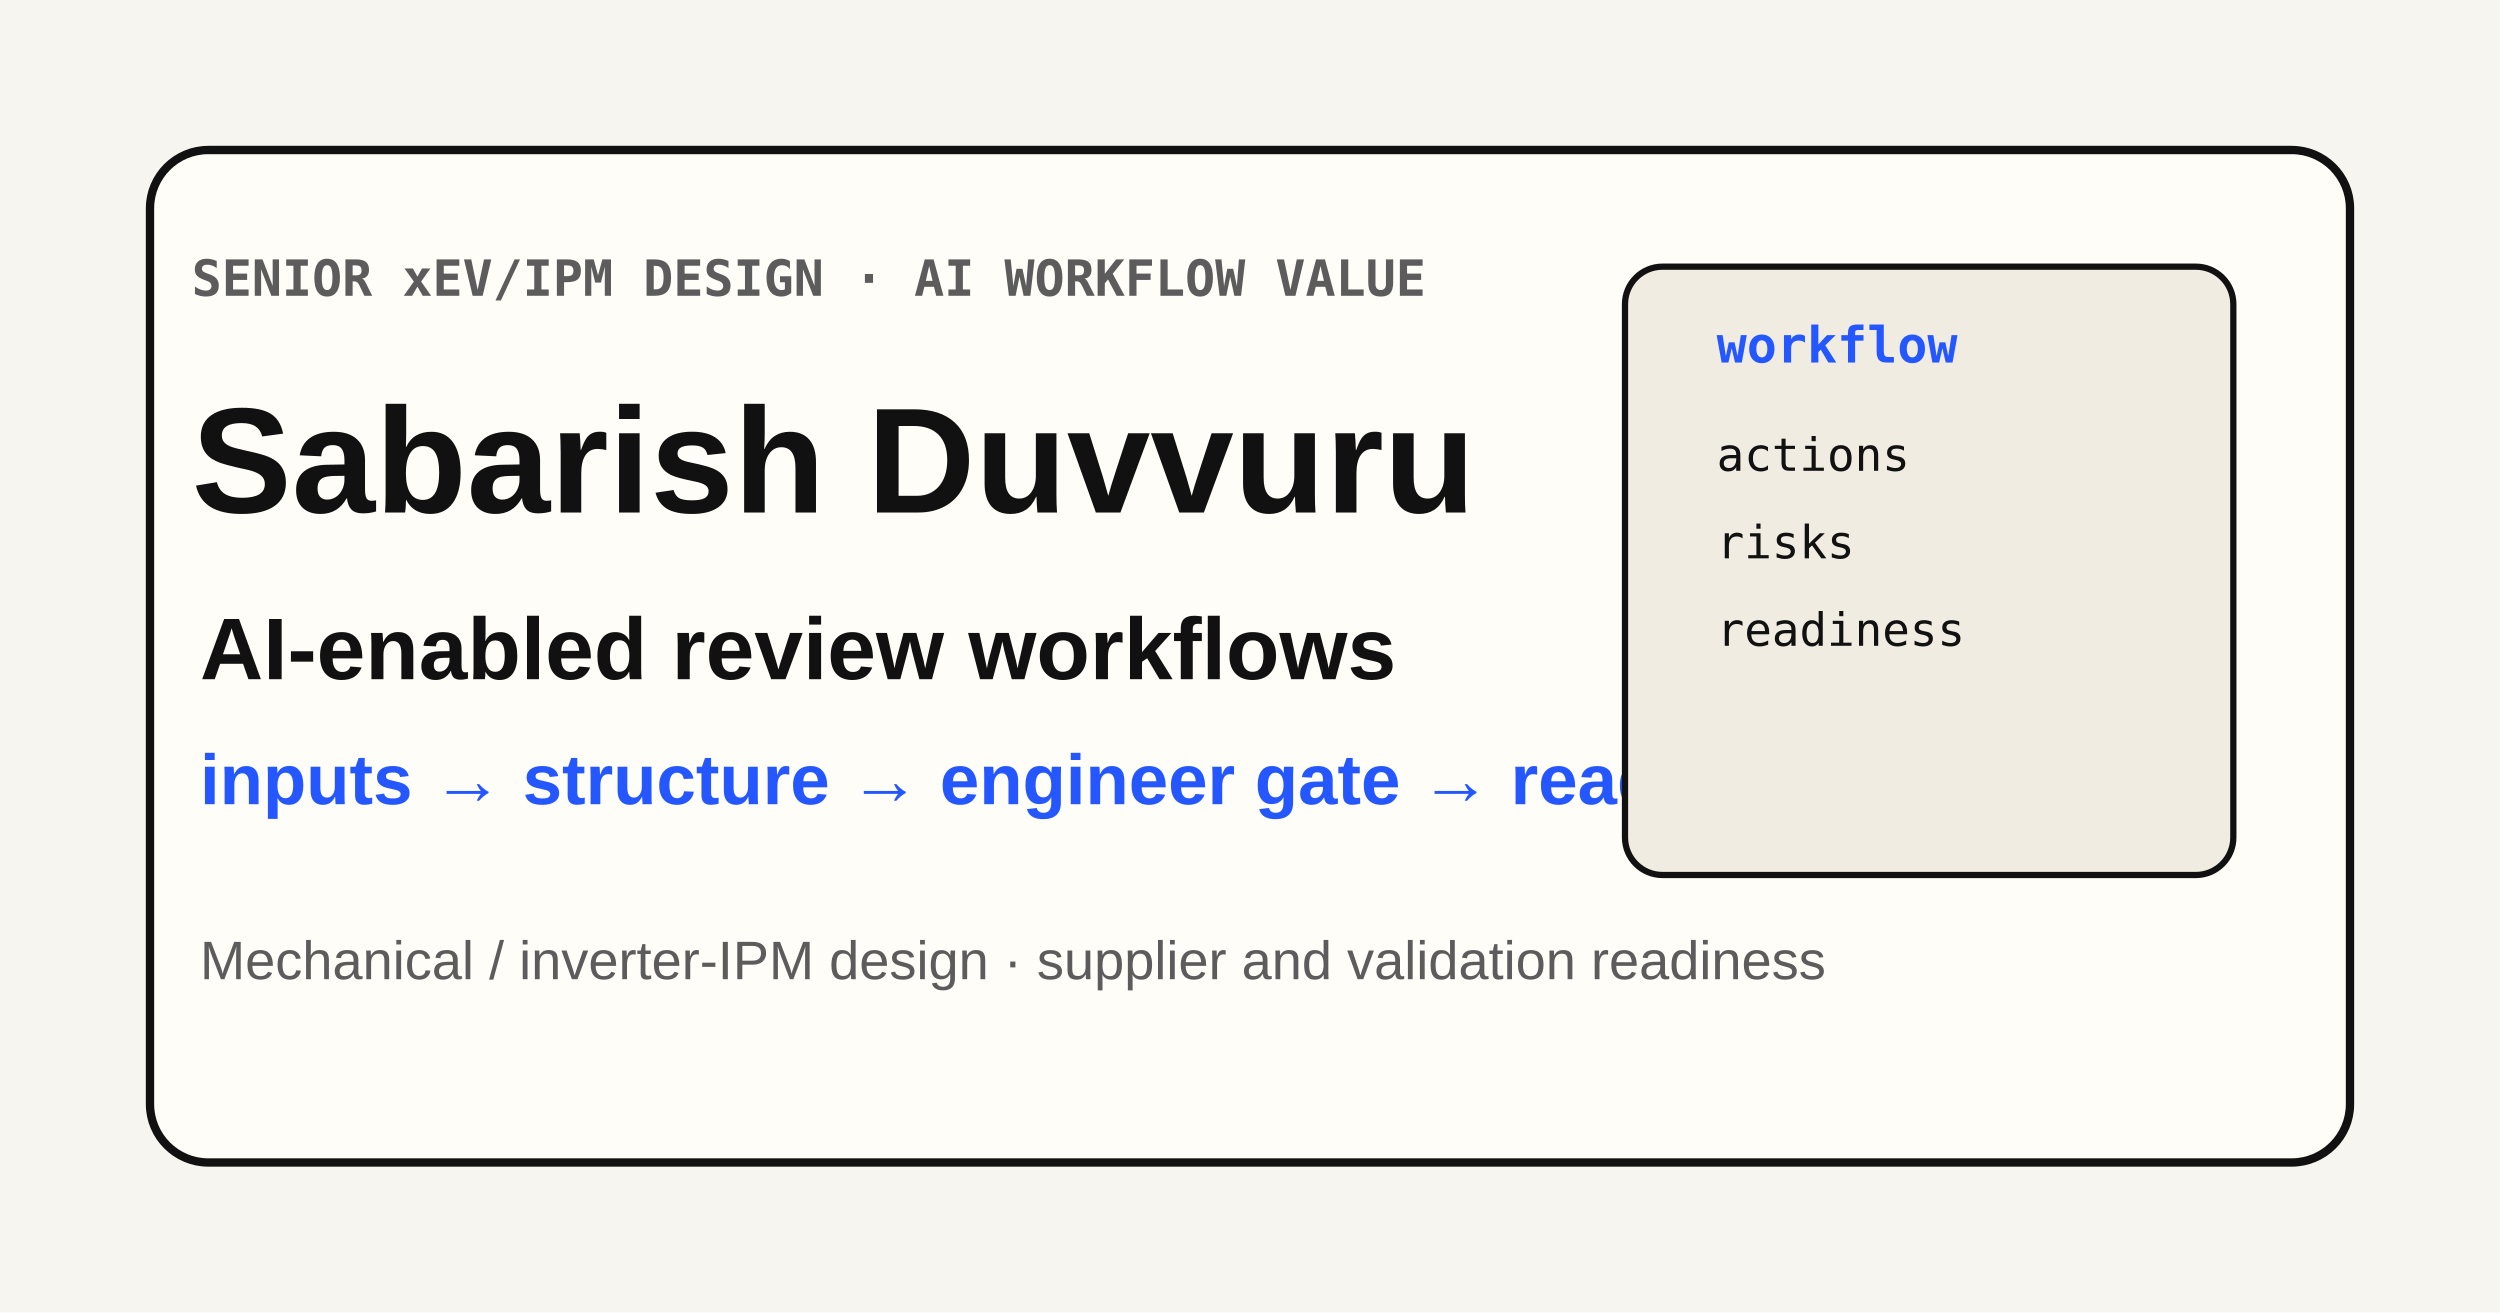
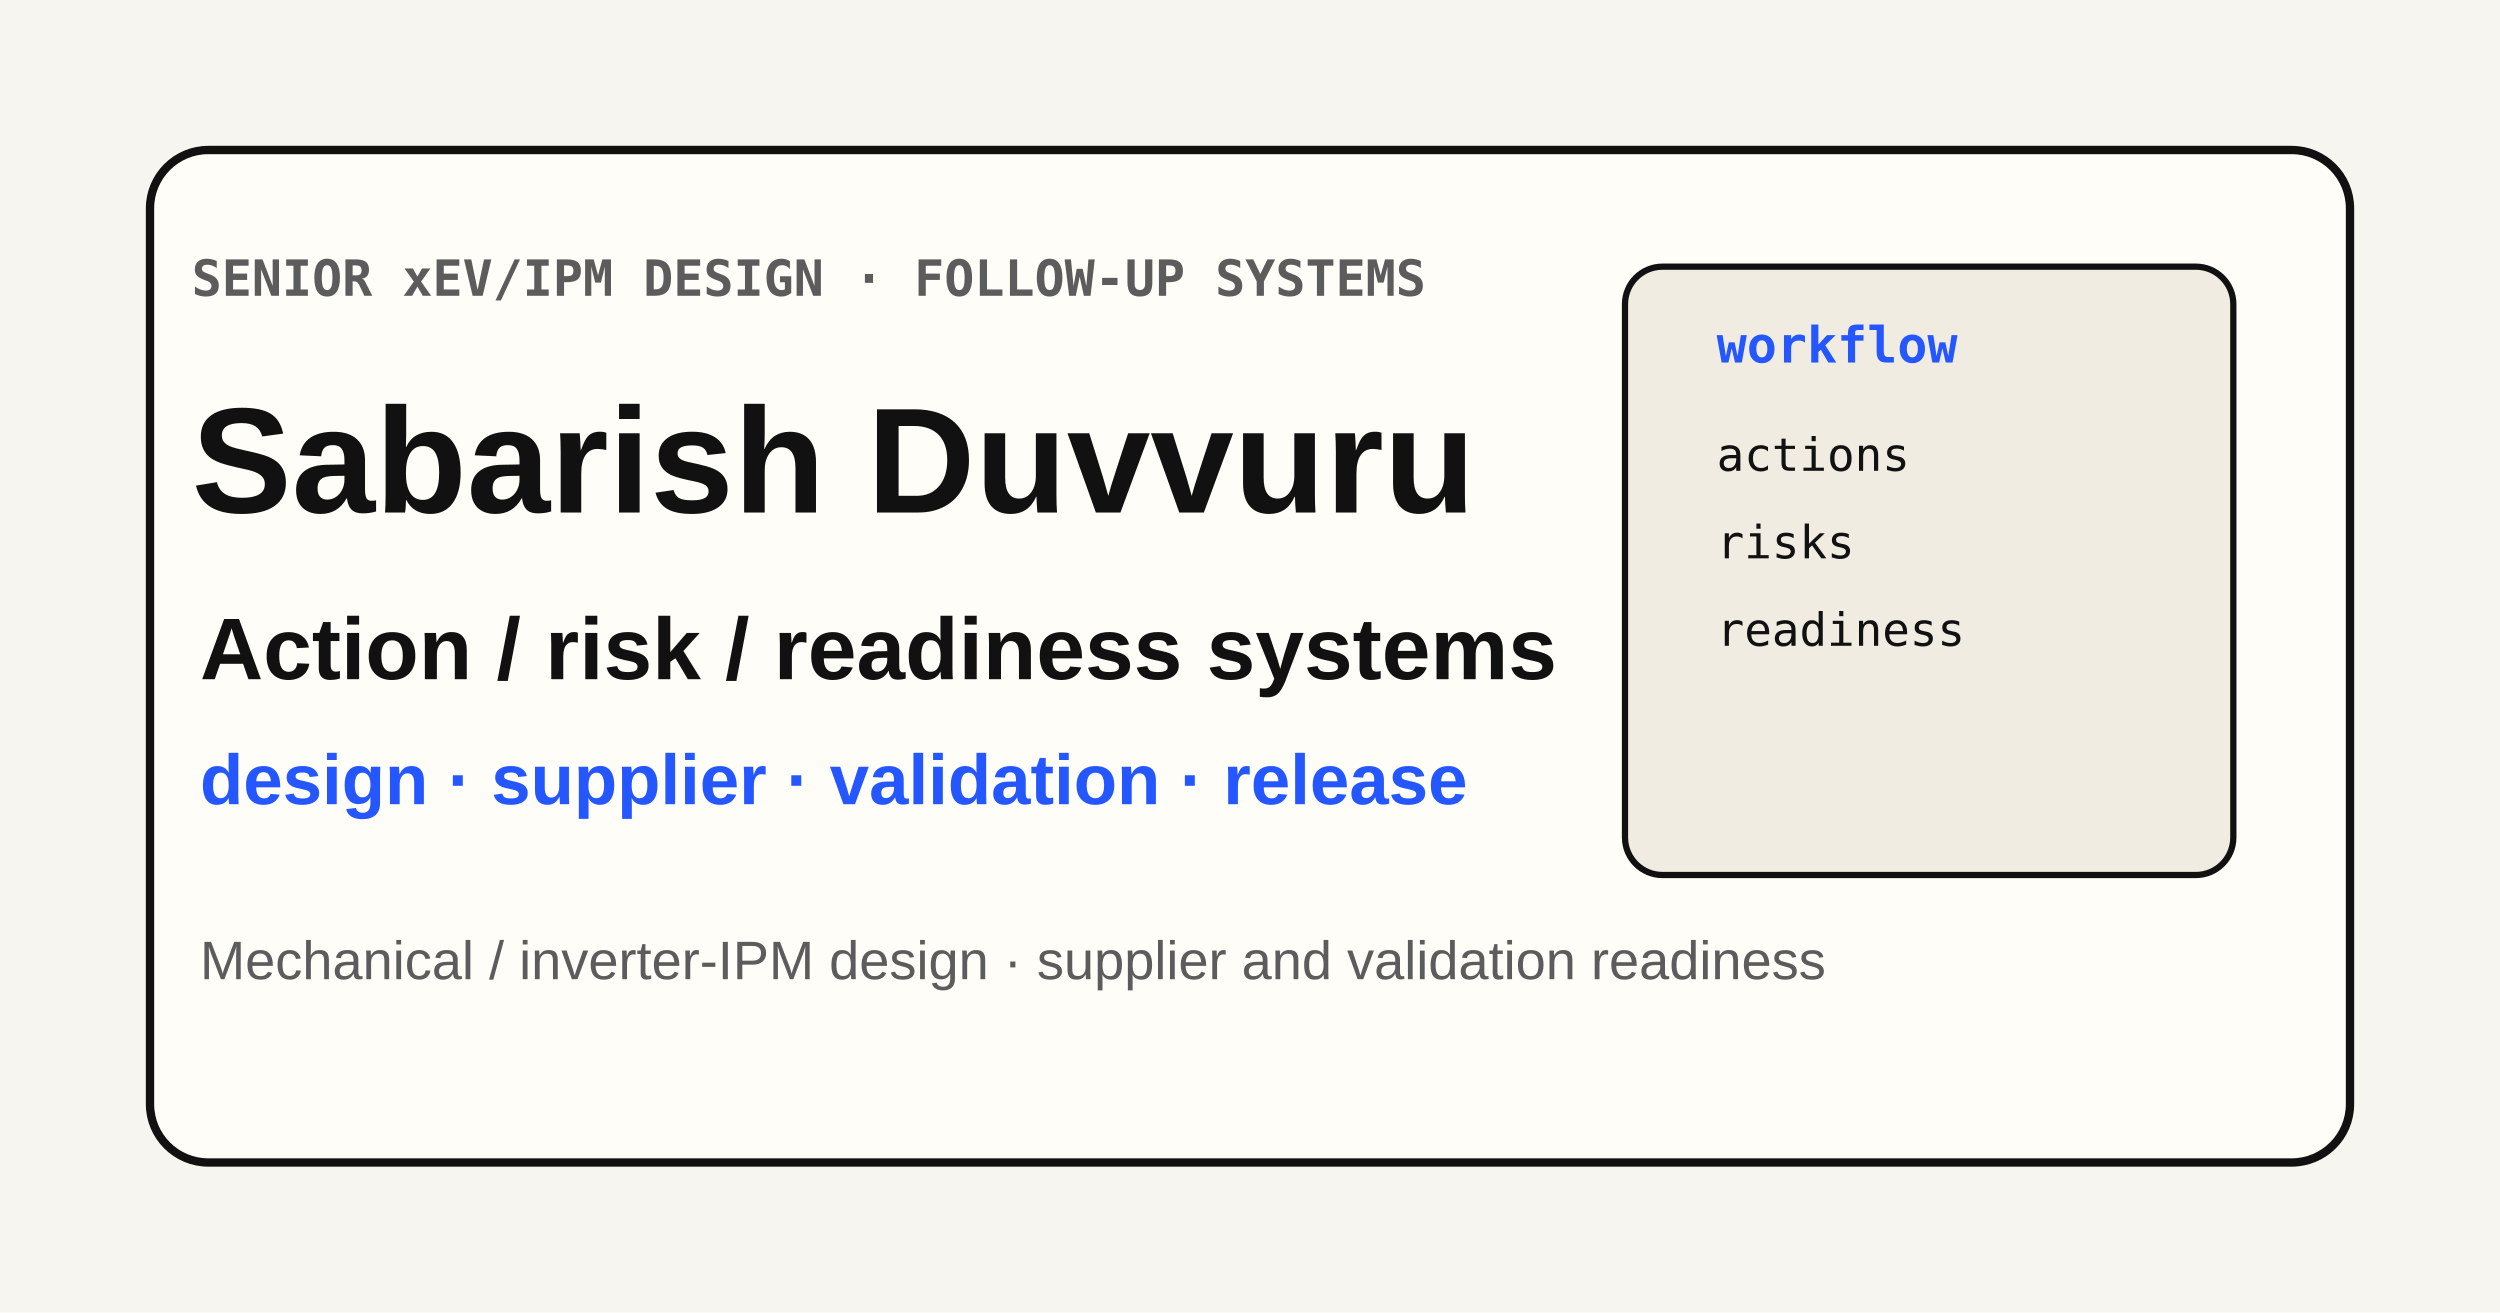
- <svg xmlns="http://www.w3.org/2000/svg" width="1200" height="630" viewBox="0 0 1200 630" role="img" aria-label="Sabarish Duvvuru — xEV/IPM Design Engineer + AI Workflow Value">
+ <svg xmlns="http://www.w3.org/2000/svg" width="1200" height="630" viewBox="0 0 1200 630" role="img" aria-label="Sabarish Duvvuru — xEV/IPM Design Follow-up Systems">
  <rect width="1200" height="630" fill="#f7f5ef" />
  <rect x="72" y="72" width="1056" height="486" rx="28" fill="#fffdf8" stroke="#111111" stroke-width="4" />
-   <text x="92" y="142" fill="#5c5c5c" font-family="Menlo, Consolas, monospace" font-size="24" font-weight="700">SENIOR xEV/IPM DESIGN · AI WORKFLOW VALUE</text>
+   <text x="92" y="142" fill="#5c5c5c" font-family="Menlo, Consolas, monospace" font-size="24" font-weight="700">SENIOR xEV/IPM DESIGN · FOLLOW-UP SYSTEMS</text>
  <text x="92" y="246" fill="#111111" font-family="Arial, Helvetica, sans-serif" font-size="72" font-weight="900">Sabarish Duvvuru</text>
-   <text x="96" y="326" fill="#111111" font-family="Arial, Helvetica, sans-serif" font-size="42" font-weight="800">AI-enabled review workflows</text>
-   <text x="96" y="386" fill="#2457ff" font-family="Arial, Helvetica, sans-serif" font-size="34" font-weight="800">inputs → structure → engineer gate → readiness</text>
+   <text x="96" y="326" fill="#111111" font-family="Arial, Helvetica, sans-serif" font-size="42" font-weight="800">Action / risk / readiness systems</text>
+   <text x="96" y="386" fill="#2457ff" font-family="Arial, Helvetica, sans-serif" font-size="34" font-weight="800">design · supplier · validation · release</text>
  <rect x="780" y="128" width="292" height="292" rx="18" fill="#f0ece2" stroke="#111111" stroke-width="3" />
  <text x="824" y="174" fill="#2457ff" font-family="Menlo, Consolas, monospace" font-size="24" font-weight="800">workflow</text>
  <text x="824" y="226" fill="#111111" font-family="Menlo, Consolas, monospace" font-size="22">actions</text>
  <text x="824" y="268" fill="#111111" font-family="Menlo, Consolas, monospace" font-size="22">risks</text>
  <text x="824" y="310" fill="#111111" font-family="Menlo, Consolas, monospace" font-size="22">readiness</text>
  <text x="96" y="470" fill="#5c5c5c" font-family="Arial, Helvetica, sans-serif" font-size="26">Mechanical / inverter-IPM design · supplier and validation readiness</text>
</svg>
